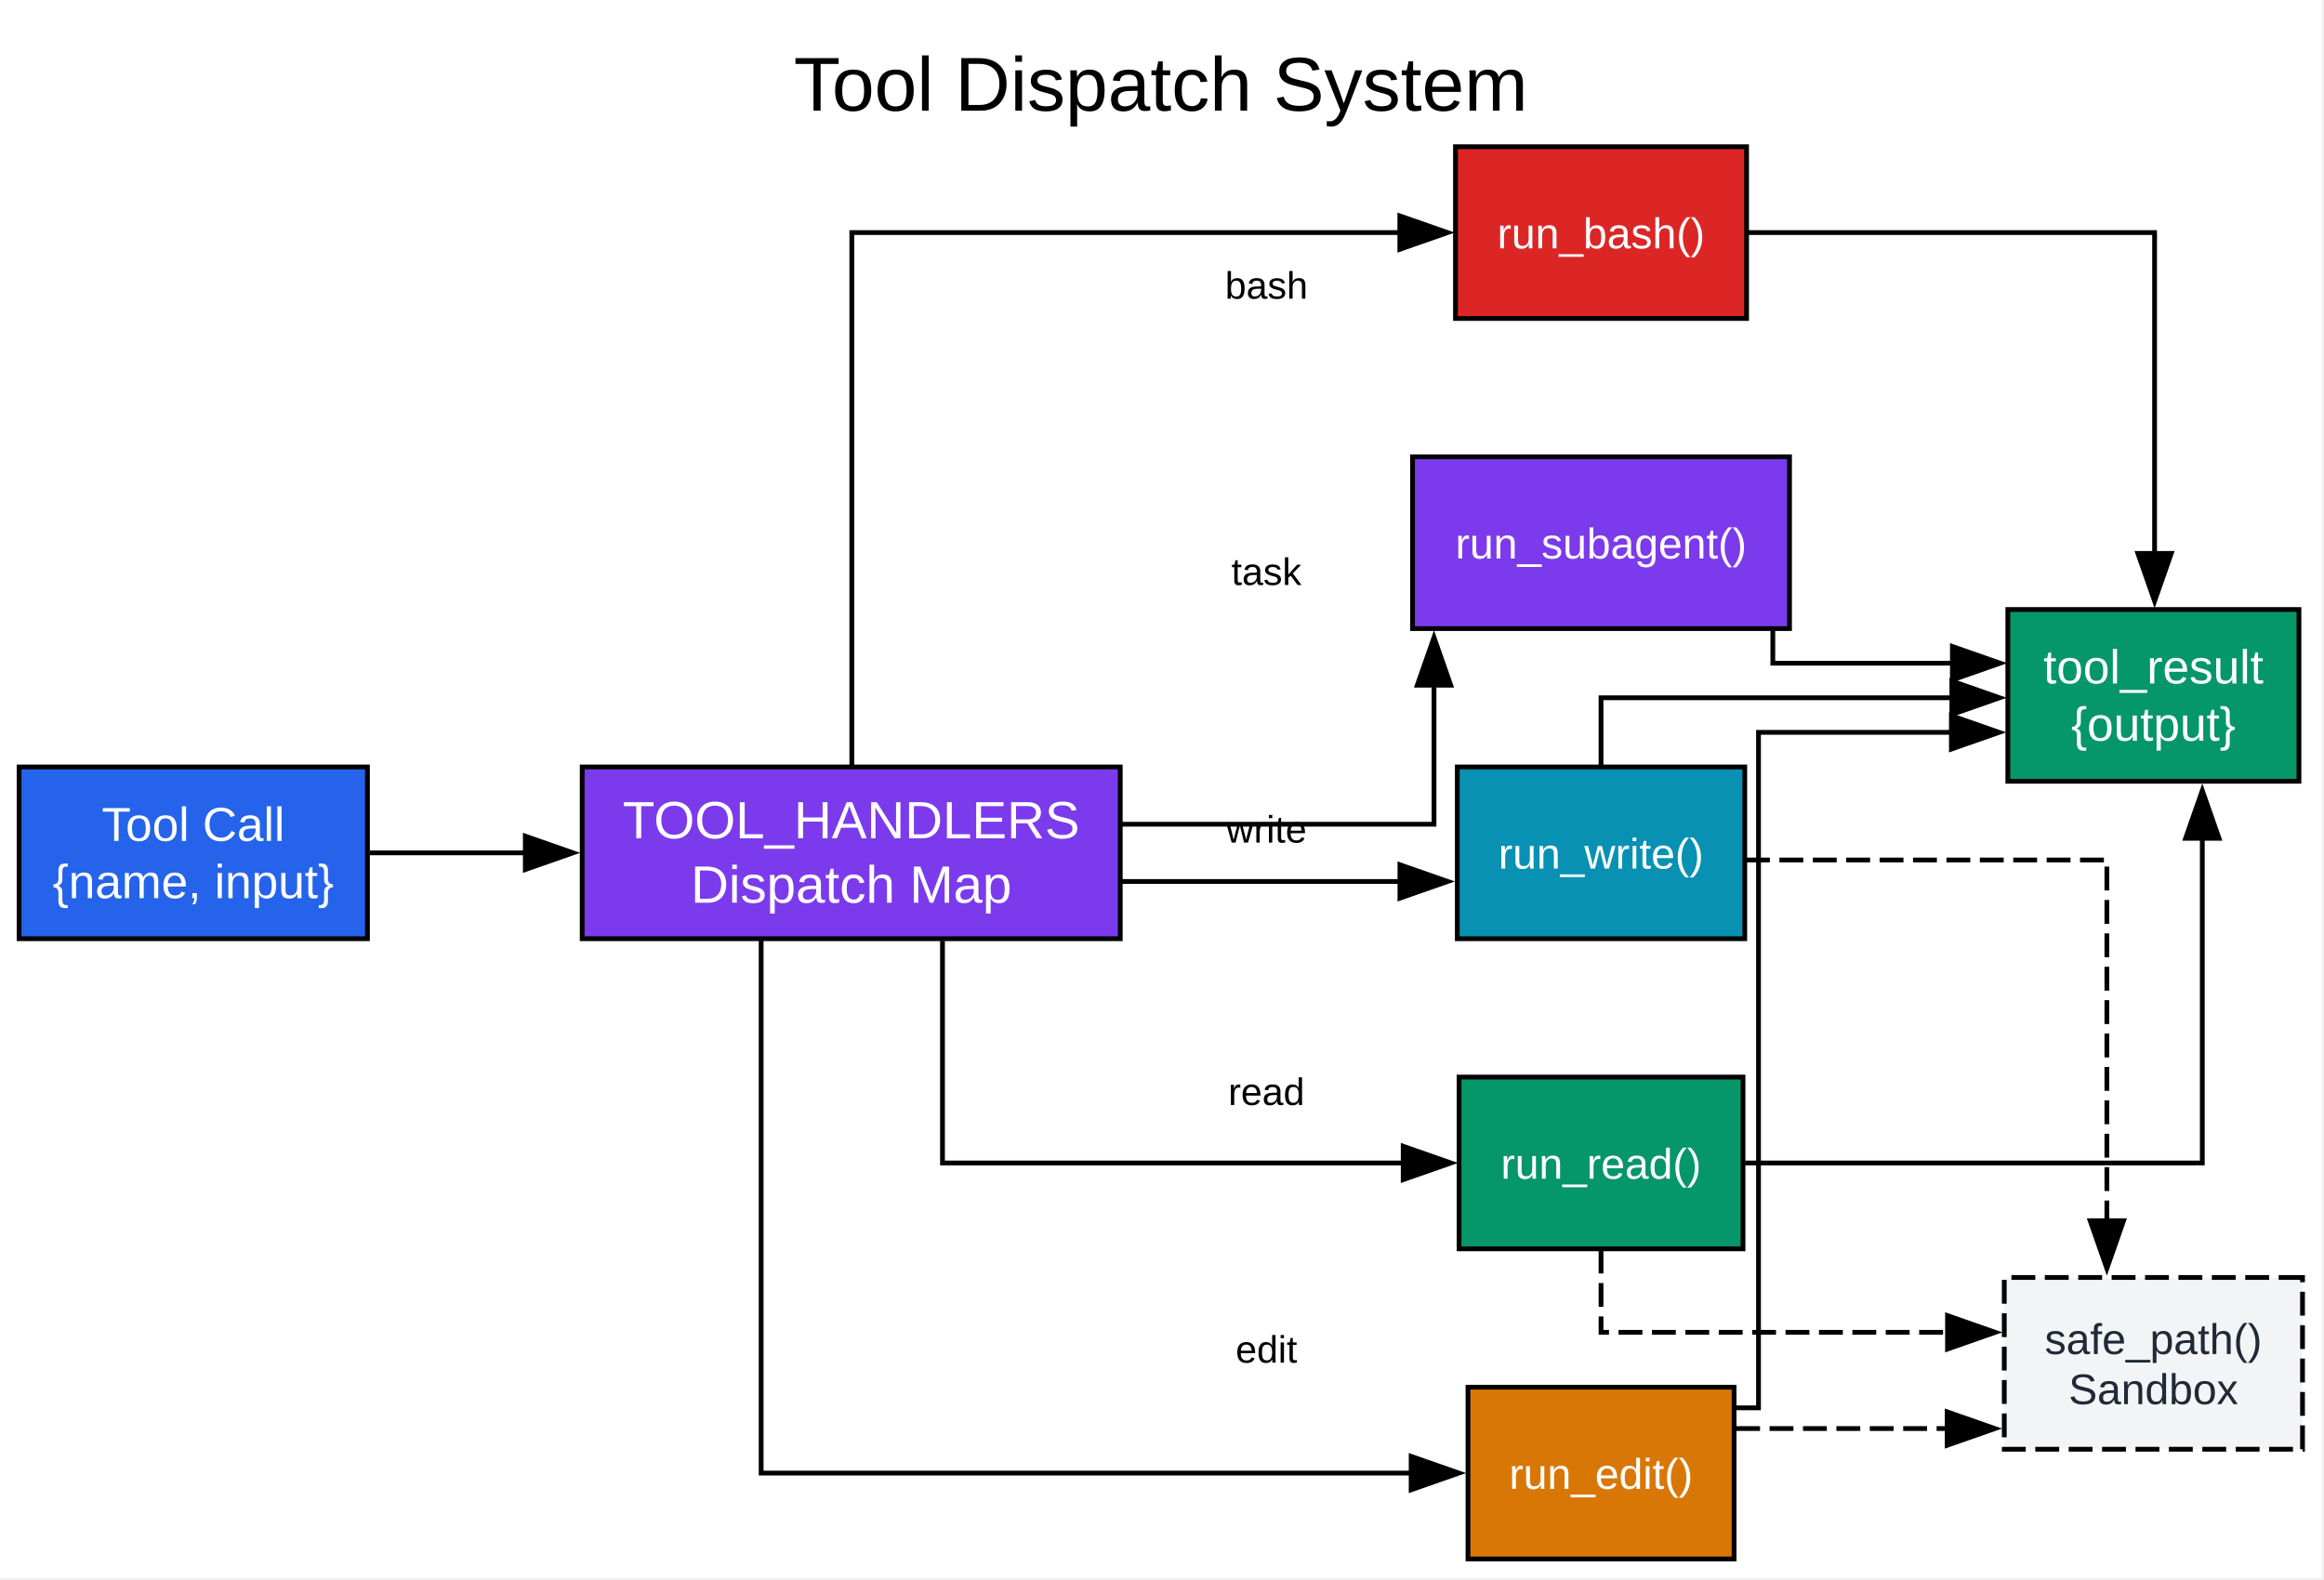
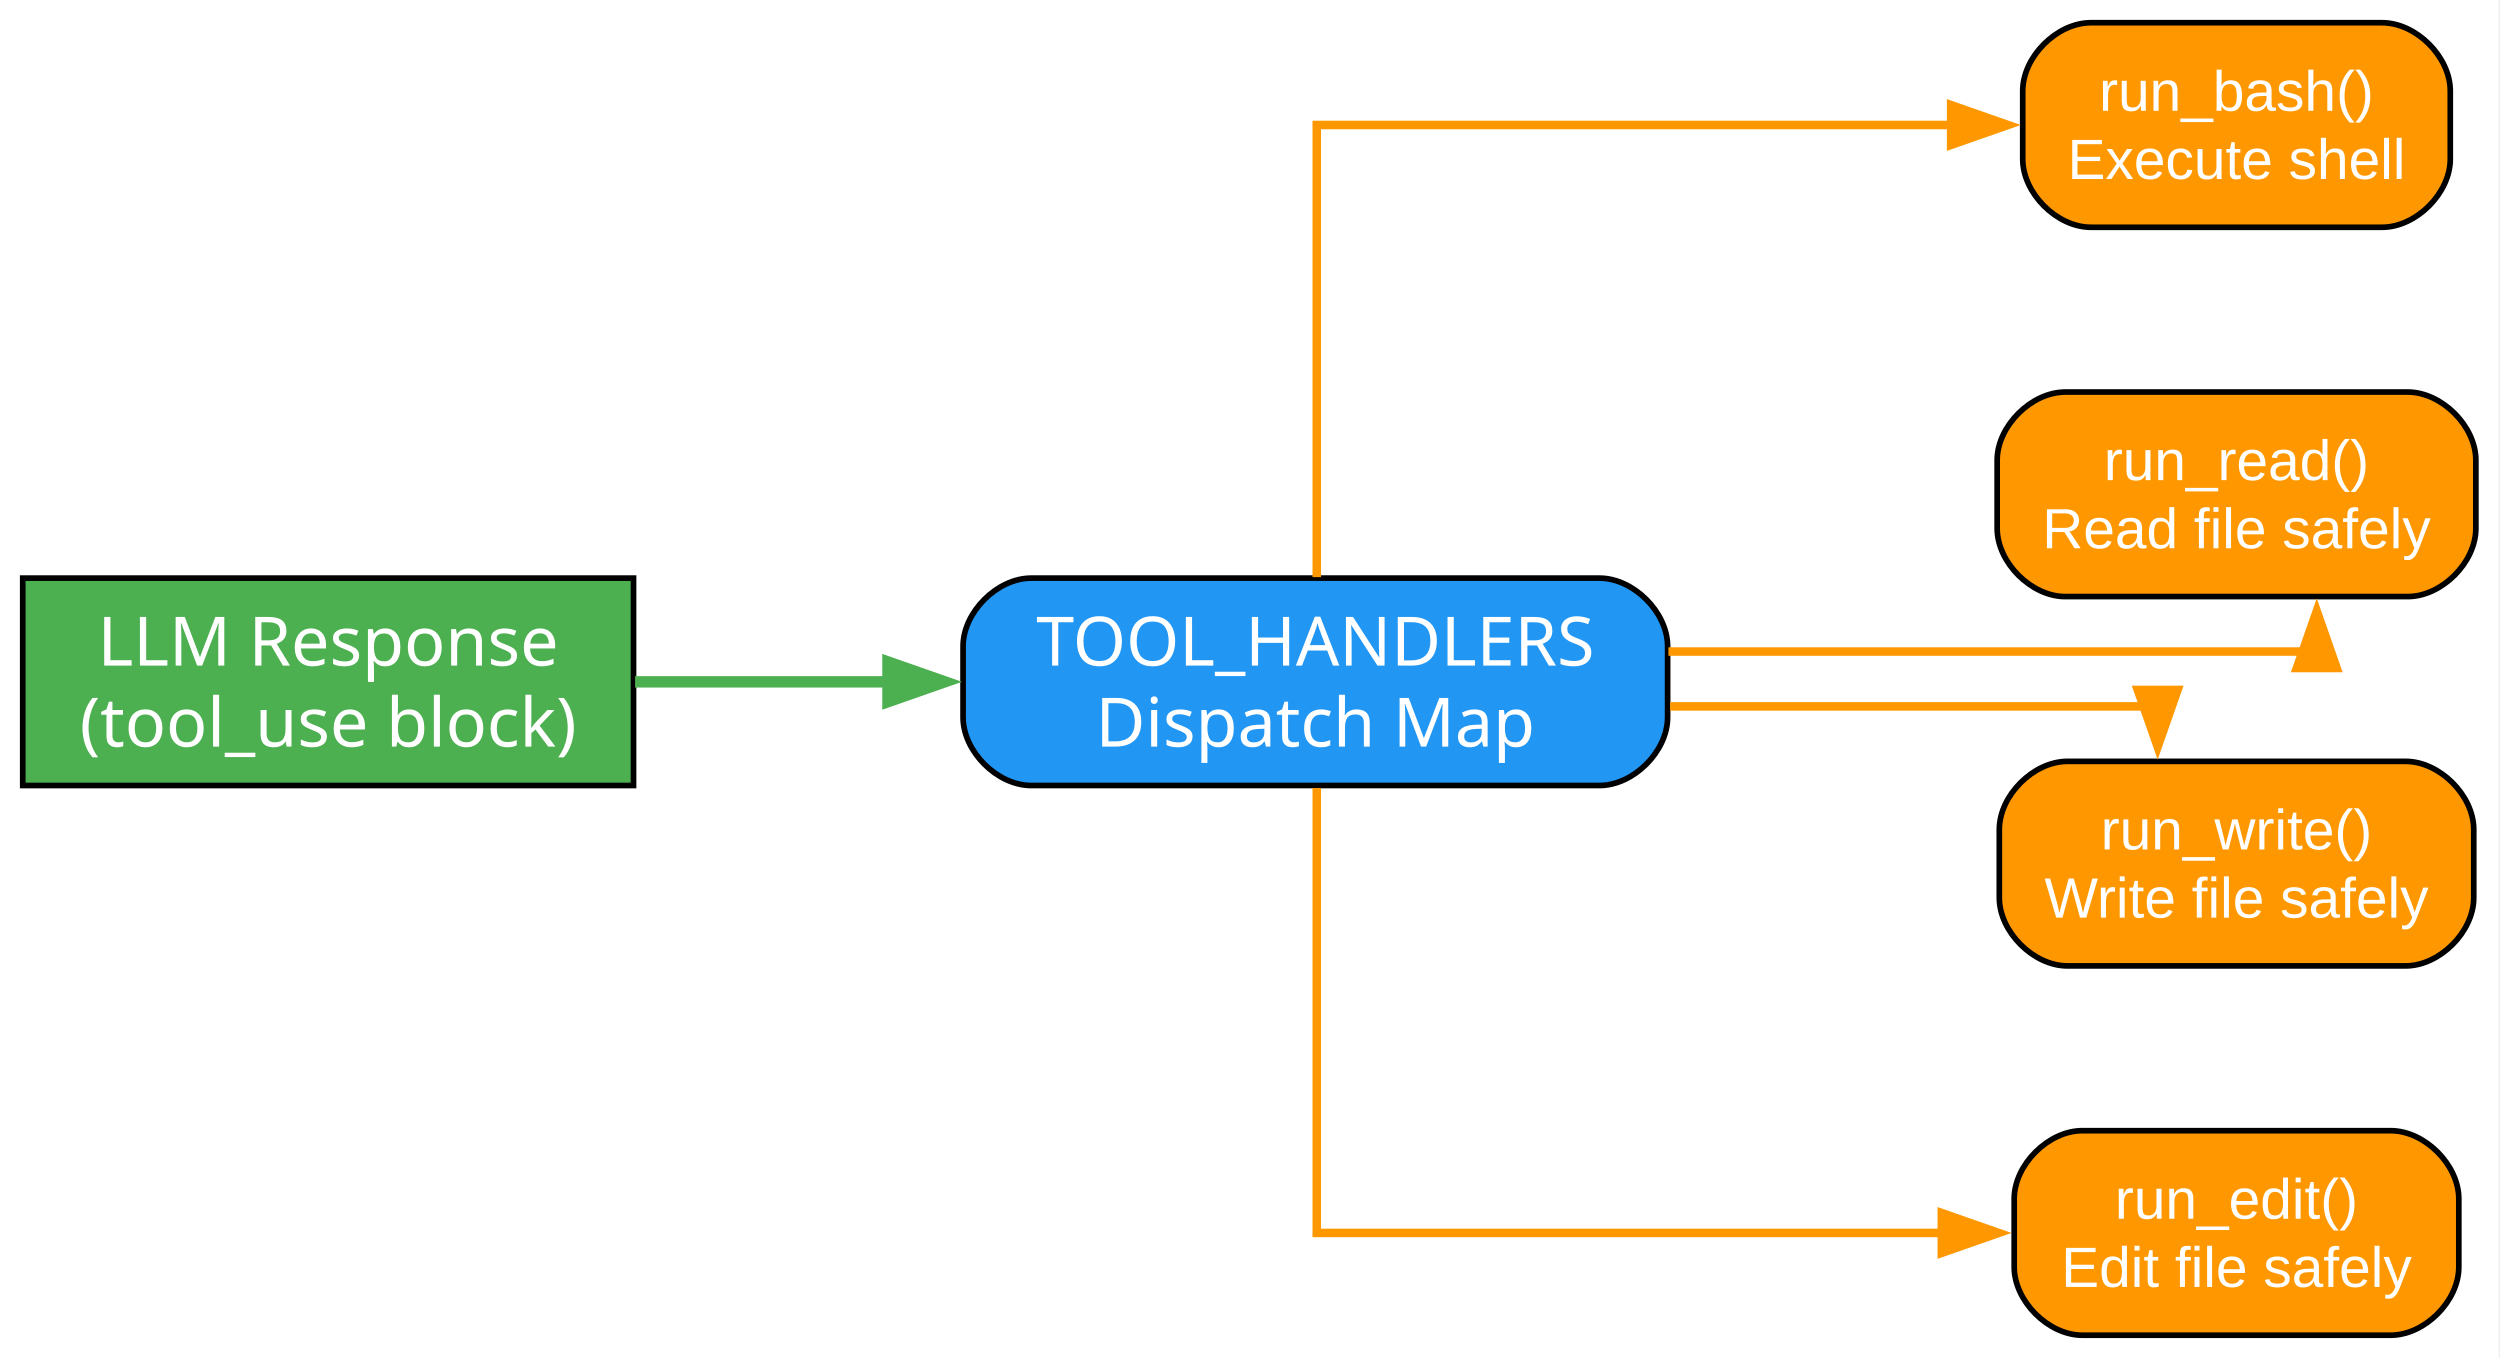
- <svg xmlns="http://www.w3.org/2000/svg" width="487pt" height="331pt" viewBox="0.00 0.00 487.00 331.00">
-   <g id="graph0" class="graph" transform="scale(1 1) rotate(0) translate(4 326.75)">
-     <polygon fill="white" stroke="none" points="-4,4 -4,-326.75 482.5,-326.75 482.5,4 -4,4" />
-     <text xml:space="preserve" text-anchor="middle" x="239.25" y="-303.55" font-family="Arial" font-size="16.00">Tool Dispatch System</text>
+ <svg xmlns="http://www.w3.org/2000/svg" width="440pt" height="239pt" viewBox="0.00 0.00 440.00 239.00">
+   <g id="graph0" class="graph" transform="scale(1 1) rotate(0) translate(4 235)">
+     <polygon fill="white" stroke="none" points="-4,4 -4,-235 435.75,-235 435.75,4 -4,4" />
    <g id="node1" class="node">
-       <polygon fill="#dc2626" stroke="black" points="362,-296 301,-296 301,-260 362,-260 362,-296" />
-       <text xml:space="preserve" text-anchor="middle" x="331.5" y="-274.7" font-family="Arial" font-size="9.00" fill="#ffffff">run_bash()</text>
+       <polygon fill="#4caf50" stroke="black" points="107.5,-133.25 0,-133.25 0,-96.75 107.5,-96.75 107.5,-133.25" />
+       <text xml:space="preserve" text-anchor="middle" x="53.75" y="-117.85" font-family="Arial Bold" font-size="12.00" fill="white">LLM Response</text>
+       <text xml:space="preserve" text-anchor="middle" x="53.75" y="-103.6" font-family="Arial Bold" font-size="12.00" fill="white">(tool_use block)</text>
    </g>
-     <g id="node9" class="node">
-       <polygon fill="#059669" stroke="black" points="477.75,-199 416.75,-199 416.75,-163 477.75,-163 477.75,-199" />
-       <text xml:space="preserve" text-anchor="middle" x="447.25" y="-183.5" font-family="Arial" font-size="10.00" fill="#ffffff">tool_result</text>
-       <text xml:space="preserve" text-anchor="middle" x="447.25" y="-171.5" font-family="Arial" font-size="10.00" fill="#ffffff">{output}</text>
+     <g id="node2" class="node">
+       <path fill="#2196f3" stroke="black" d="M277.5,-133.25C277.5,-133.25 177.5,-133.25 177.5,-133.25 171.5,-133.25 165.5,-127.25 165.5,-121.25 165.5,-121.25 165.5,-108.75 165.5,-108.75 165.5,-102.75 171.5,-96.75 177.5,-96.75 177.5,-96.75 277.5,-96.75 277.5,-96.75 283.5,-96.75 289.5,-102.75 289.5,-108.75 289.5,-108.75 289.5,-121.25 289.5,-121.25 289.5,-127.25 283.5,-133.25 277.5,-133.25" />
+       <text xml:space="preserve" text-anchor="middle" x="227.5" y="-117.85" font-family="Arial Bold" font-size="12.00" fill="white">TOOL_HANDLERS</text>
+       <text xml:space="preserve" text-anchor="middle" x="227.5" y="-103.6" font-family="Arial Bold" font-size="12.00" fill="white">Dispatch Map</text>
+     </g>
+     <g id="edge1" class="edge">
+       <path fill="none" stroke="#4caf50" stroke-width="2" d="M107.77,-115C107.77,-115 152.28,-115 152.28,-115" />
+       <polygon fill="#4caf50" stroke="#4caf50" stroke-width="2" points="152.28,-118.5 162.28,-115 152.28,-111.5 152.28,-118.5" />
+     </g>
+     <g id="node3" class="node">
+       <path fill="#ff9800" stroke="black" d="M415.25,-231C415.25,-231 364,-231 364,-231 358,-231 352,-225 352,-219 352,-219 352,-207 352,-207 352,-201 358,-195 364,-195 364,-195 415.25,-195 415.25,-195 421.25,-195 427.25,-201 427.25,-207 427.25,-207 427.25,-219 427.25,-219 427.25,-225 421.25,-231 415.25,-231" />
+       <text xml:space="preserve" text-anchor="middle" x="389.62" y="-215.5" font-family="Arial" font-size="10.00" fill="white">run_bash()</text>
+       <text xml:space="preserve" text-anchor="middle" x="389.62" y="-203.5" font-family="Arial" font-size="10.00" fill="white">Execute shell</text>
+     </g>
+     <g id="edge2" class="edge">
+       <path fill="none" stroke="#ff9800" stroke-width="1.5" d="M227.75,-133.43C227.75,-161.82 227.75,-213 227.75,-213 227.75,-213 339.4,-213 339.4,-213" />
+       <polygon fill="#ff9800" stroke="#ff9800" stroke-width="1.5" points="339.4,-216.5 349.4,-213 339.4,-209.5 339.4,-216.5" />
+     </g>
+     <g id="node4" class="node">
+       <path fill="#ff9800" stroke="black" d="M419.75,-166C419.75,-166 359.5,-166 359.5,-166 353.5,-166 347.5,-160 347.5,-154 347.5,-154 347.5,-142 347.5,-142 347.5,-136 353.5,-130 359.5,-130 359.5,-130 419.75,-130 419.75,-130 425.75,-130 431.75,-136 431.75,-142 431.75,-142 431.75,-154 431.75,-154 431.75,-160 425.75,-166 419.75,-166" />
+       <text xml:space="preserve" text-anchor="middle" x="389.62" y="-150.5" font-family="Arial" font-size="10.00" fill="white">run_read()</text>
+       <text xml:space="preserve" text-anchor="middle" x="389.62" y="-138.5" font-family="Arial" font-size="10.00" fill="white">Read file safely</text>
    </g>
    <g id="edge3" class="edge">
-       <path fill="none" stroke="black" d="M362.28,-278C396.65,-278 447.5,-278 447.5,-278 447.5,-278 447.5,-210.76 447.5,-210.76" />
-       <polygon fill="black" stroke="black" points="451,-210.76 447.5,-200.76 444,-210.76 451,-210.76" />
+       <path fill="none" stroke="#ff9800" stroke-width="1.5" d="M289.64,-120.33C340.38,-120.33 403.75,-120.33 403.75,-120.33 403.75,-120.33 403.75,-121.27 403.75,-121.27" />
+       <polygon fill="#ff9800" stroke="#ff9800" stroke-width="1.5" points="400.25,-117.43 403.75,-127.43 407.25,-117.43 400.25,-117.43" />
    </g>
-     <g id="node2" class="node">
-       <polygon fill="#059669" stroke="black" points="361.25,-101 301.75,-101 301.75,-65 361.25,-65 361.25,-101" />
-       <text xml:space="preserve" text-anchor="middle" x="331.5" y="-79.7" font-family="Arial" font-size="9.00" fill="#ffffff">run_read()</text>
+     <g id="node5" class="node">
+       <path fill="#ff9800" stroke="black" d="M419.38,-101C419.38,-101 359.88,-101 359.88,-101 353.88,-101 347.88,-95 347.88,-89 347.88,-89 347.88,-77 347.88,-77 347.88,-71 353.88,-65 359.88,-65 359.88,-65 419.38,-65 419.38,-65 425.38,-65 431.38,-71 431.38,-77 431.38,-77 431.38,-89 431.38,-89 431.38,-95 425.38,-101 419.38,-101" />
+       <text xml:space="preserve" text-anchor="middle" x="389.62" y="-85.5" font-family="Arial" font-size="10.00" fill="white">run_write()</text>
+       <text xml:space="preserve" text-anchor="middle" x="389.62" y="-73.5" font-family="Arial" font-size="10.00" fill="white">Write file safely</text>
    </g>
-     <g id="node8" class="node">
-       <polygon fill="#f3f4f6" stroke="black" stroke-dasharray="5,2" points="478.5,-59 416,-59 416,-23 478.5,-23 478.5,-59" />
-       <text xml:space="preserve" text-anchor="middle" x="447.25" y="-42.95" font-family="Arial" font-size="9.00" fill="#1f2937">safe_path()</text>
-       <text xml:space="preserve" text-anchor="middle" x="447.25" y="-32.45" font-family="Arial" font-size="9.00" fill="#1f2937">Sandbox</text>
+     <g id="edge4" class="edge">
+       <path fill="none" stroke="#ff9800" stroke-width="1.5" d="M289.94,-110.67C330.46,-110.67 375.75,-110.67 375.75,-110.67 375.75,-110.67 375.75,-109.73 375.75,-109.73" />
+       <polygon fill="#ff9800" stroke="#ff9800" stroke-width="1.5" points="379.25,-113.57 375.75,-103.57 372.25,-113.57 379.25,-113.57" />
+     </g>
+     <g id="node6" class="node">
+       <path fill="#ff9800" stroke="black" d="M416.75,-36C416.75,-36 362.5,-36 362.5,-36 356.5,-36 350.5,-30 350.5,-24 350.5,-24 350.5,-12 350.5,-12 350.5,-6 356.5,0 362.5,0 362.5,0 416.75,0 416.75,0 422.75,0 428.75,-6 428.75,-12 428.75,-12 428.75,-24 428.75,-24 428.75,-30 422.75,-36 416.75,-36" />
+       <text xml:space="preserve" text-anchor="middle" x="389.62" y="-20.5" font-family="Arial" font-size="10.00" fill="white">run_edit()</text>
+       <text xml:space="preserve" text-anchor="middle" x="389.62" y="-8.5" font-family="Arial" font-size="10.00" fill="white">Edit file safely</text>
    </g>
    <g id="edge5" class="edge">
-       <path fill="none" stroke="black" stroke-dasharray="5,2" d="M331.5,-64.83C331.5,-56.1 331.5,-47.5 331.5,-47.5 331.5,-47.5 404.11,-47.5 404.11,-47.5" />
-       <polygon fill="black" stroke="black" points="404.11,-51 414.11,-47.5 404.11,-44 404.11,-51" />
-     </g>
-     <g id="edge6" class="edge">
-       <path fill="none" stroke="black" d="M361.68,-83C398.96,-83 457.5,-83 457.5,-83 457.5,-83 457.5,-151.05 457.5,-151.05" />
-       <polygon fill="black" stroke="black" points="454,-151.05 457.5,-161.05 461,-151.05 454,-151.05" />
-     </g>
-     <g id="node3" class="node">
-       <polygon fill="#0891b2" stroke="black" points="361.62,-166 301.38,-166 301.38,-130 361.62,-130 361.62,-166" />
-       <text xml:space="preserve" text-anchor="middle" x="331.5" y="-144.7" font-family="Arial" font-size="9.00" fill="#ffffff">run_write()</text>
-     </g>
-     <g id="edge8" class="edge">
-       <path fill="none" stroke="black" stroke-dasharray="5,2" d="M361.88,-146.5C393.2,-146.5 437.5,-146.5 437.5,-146.5 437.5,-146.5 437.5,-70.89 437.5,-70.89" />
-       <polygon fill="black" stroke="black" points="441,-70.89 437.5,-60.89 434,-70.89 441,-70.89" />
-     </g>
-     <g id="edge9" class="edge">
-       <path fill="none" stroke="black" d="M331.5,-166.15C331.5,-173.59 331.5,-180.5 331.5,-180.5 331.5,-180.5 405.02,-180.5 405.02,-180.5" />
-       <polygon fill="black" stroke="black" points="405.02,-184 415.02,-180.5 405.02,-177 405.02,-184" />
-     </g>
-     <g id="node4" class="node">
-       <polygon fill="#d97706" stroke="black" points="359.38,-36 303.62,-36 303.62,0 359.38,0 359.38,-36" />
-       <text xml:space="preserve" text-anchor="middle" x="331.5" y="-14.7" font-family="Arial" font-size="9.00" fill="#ffffff">run_edit()</text>
-     </g>
-     <g id="edge11" class="edge">
-       <path fill="none" stroke="black" stroke-dasharray="5,2" d="M359.82,-27.33C359.82,-27.33 404.04,-27.33 404.04,-27.33" />
-       <polygon fill="black" stroke="black" points="404.04,-30.83 414.04,-27.33 404.04,-23.83 404.04,-30.83" />
-     </g>
-     <g id="edge12" class="edge">
-       <path fill="none" stroke="black" d="M359.63,-31.67C362.56,-31.67 364.5,-31.67 364.5,-31.67 364.5,-31.67 364.5,-173.25 364.5,-173.25 364.5,-173.25 404.92,-173.25 404.92,-173.25" />
-       <polygon fill="black" stroke="black" points="404.92,-176.75 414.92,-173.25 404.92,-169.75 404.92,-176.75" />
-     </g>
-     <g id="node5" class="node">
-       <polygon fill="#7c3aed" stroke="black" points="371,-231 292,-231 292,-195 371,-195 371,-231" />
-       <text xml:space="preserve" text-anchor="middle" x="331.5" y="-209.7" font-family="Arial" font-size="9.00" fill="#ffffff">run_subagent()</text>
-     </g>
-     <g id="edge14" class="edge">
-       <path fill="none" stroke="black" d="M367.5,-194.65C367.5,-190.73 367.5,-187.75 367.5,-187.75 367.5,-187.75 405.13,-187.75 405.13,-187.75" />
-       <polygon fill="black" stroke="black" points="405.13,-191.25 415.13,-187.75 405.13,-184.25 405.13,-191.25" />
-     </g>
-     <g id="node6" class="node">
-       <polygon fill="#2563eb" stroke="black" points="73,-166 0,-166 0,-130 73,-130 73,-166" />
-       <text xml:space="preserve" text-anchor="middle" x="36.5" y="-150.5" font-family="Arial" font-size="10.00" fill="#ffffff">Tool Call</text>
-       <text xml:space="preserve" text-anchor="middle" x="36.5" y="-138.5" font-family="Arial" font-size="10.00" fill="#ffffff">{name, input}</text>
-     </g>
-     <g id="node7" class="node">
-       <polygon fill="#7c3aed" stroke="black" points="230.75,-166 118,-166 118,-130 230.75,-130 230.75,-166" />
-       <text xml:space="preserve" text-anchor="middle" x="174.38" y="-151.05" font-family="Arial" font-size="11.00" fill="#ffffff">TOOL_HANDLERS</text>
-       <text xml:space="preserve" text-anchor="middle" x="174.38" y="-137.55" font-family="Arial" font-size="11.00" fill="#ffffff">Dispatch Map</text>
-     </g>
-     <g id="edge1" class="edge">
-       <path fill="none" stroke="black" d="M73.45,-148C73.45,-148 106.08,-148 106.08,-148" />
-       <polygon fill="black" stroke="black" points="106.08,-151.5 116.08,-148 106.08,-144.5 106.08,-151.5" />
-     </g>
-     <g id="edge2" class="edge">
-       <path fill="none" stroke="black" d="M174.5,-166.35C174.5,-202.18 174.5,-278 174.5,-278 174.5,-278 289.34,-278 289.34,-278" />
-       <polygon fill="black" stroke="black" points="289.34,-281.5 299.34,-278 289.34,-274.5 289.34,-281.5" />
-       <text xml:space="preserve" text-anchor="middle" x="261.38" y="-264.15" font-family="Arial" font-size="8.00">bash</text>
-     </g>
-     <g id="edge4" class="edge">
-       <path fill="none" stroke="black" d="M193.5,-129.55C193.5,-110.33 193.5,-83 193.5,-83 193.5,-83 290.04,-83 290.04,-83" />
-       <polygon fill="black" stroke="black" points="290.04,-86.5 300.04,-83 290.04,-79.5 290.04,-86.5" />
-       <text xml:space="preserve" text-anchor="middle" x="261.38" y="-95.15" font-family="Arial" font-size="8.00">read</text>
-     </g>
-     <g id="edge7" class="edge">
-       <path fill="none" stroke="black" d="M231.1,-142C231.1,-142 289.36,-142 289.36,-142" />
-       <polygon fill="black" stroke="black" points="289.36,-145.5 299.36,-142 289.36,-138.5 289.36,-145.5" />
-       <text xml:space="preserve" text-anchor="middle" x="261.38" y="-150.15" font-family="Arial" font-size="8.00">write</text>
-     </g>
-     <g id="edge10" class="edge">
-       <path fill="none" stroke="black" d="M155.5,-129.65C155.5,-93.82 155.5,-18 155.5,-18 155.5,-18 291.71,-18 291.71,-18" />
-       <polygon fill="black" stroke="black" points="291.71,-21.5 301.71,-18 291.71,-14.5 291.71,-21.5" />
-       <text xml:space="preserve" text-anchor="middle" x="261.38" y="-41.15" font-family="Arial" font-size="8.00">edit</text>
-     </g>
-     <g id="edge13" class="edge">
-       <path fill="none" stroke="black" d="M231.15,-154C263.04,-154 296.5,-154 296.5,-154 296.5,-154 296.5,-183.14 296.5,-183.14" />
-       <polygon fill="black" stroke="black" points="293,-183.14 296.5,-193.14 300,-183.14 293,-183.14" />
-       <text xml:space="preserve" text-anchor="middle" x="261.38" y="-204.15" font-family="Arial" font-size="8.00">task</text>
+       <path fill="none" stroke="#ff9800" stroke-width="1.5" d="M227.75,-96.3C227.75,-68.11 227.75,-18 227.75,-18 227.75,-18 337.76,-18 337.76,-18" />
+       <polygon fill="#ff9800" stroke="#ff9800" stroke-width="1.5" points="337.76,-21.5 347.76,-18 337.76,-14.5 337.76,-21.5" />
    </g>
  </g>
</svg>
